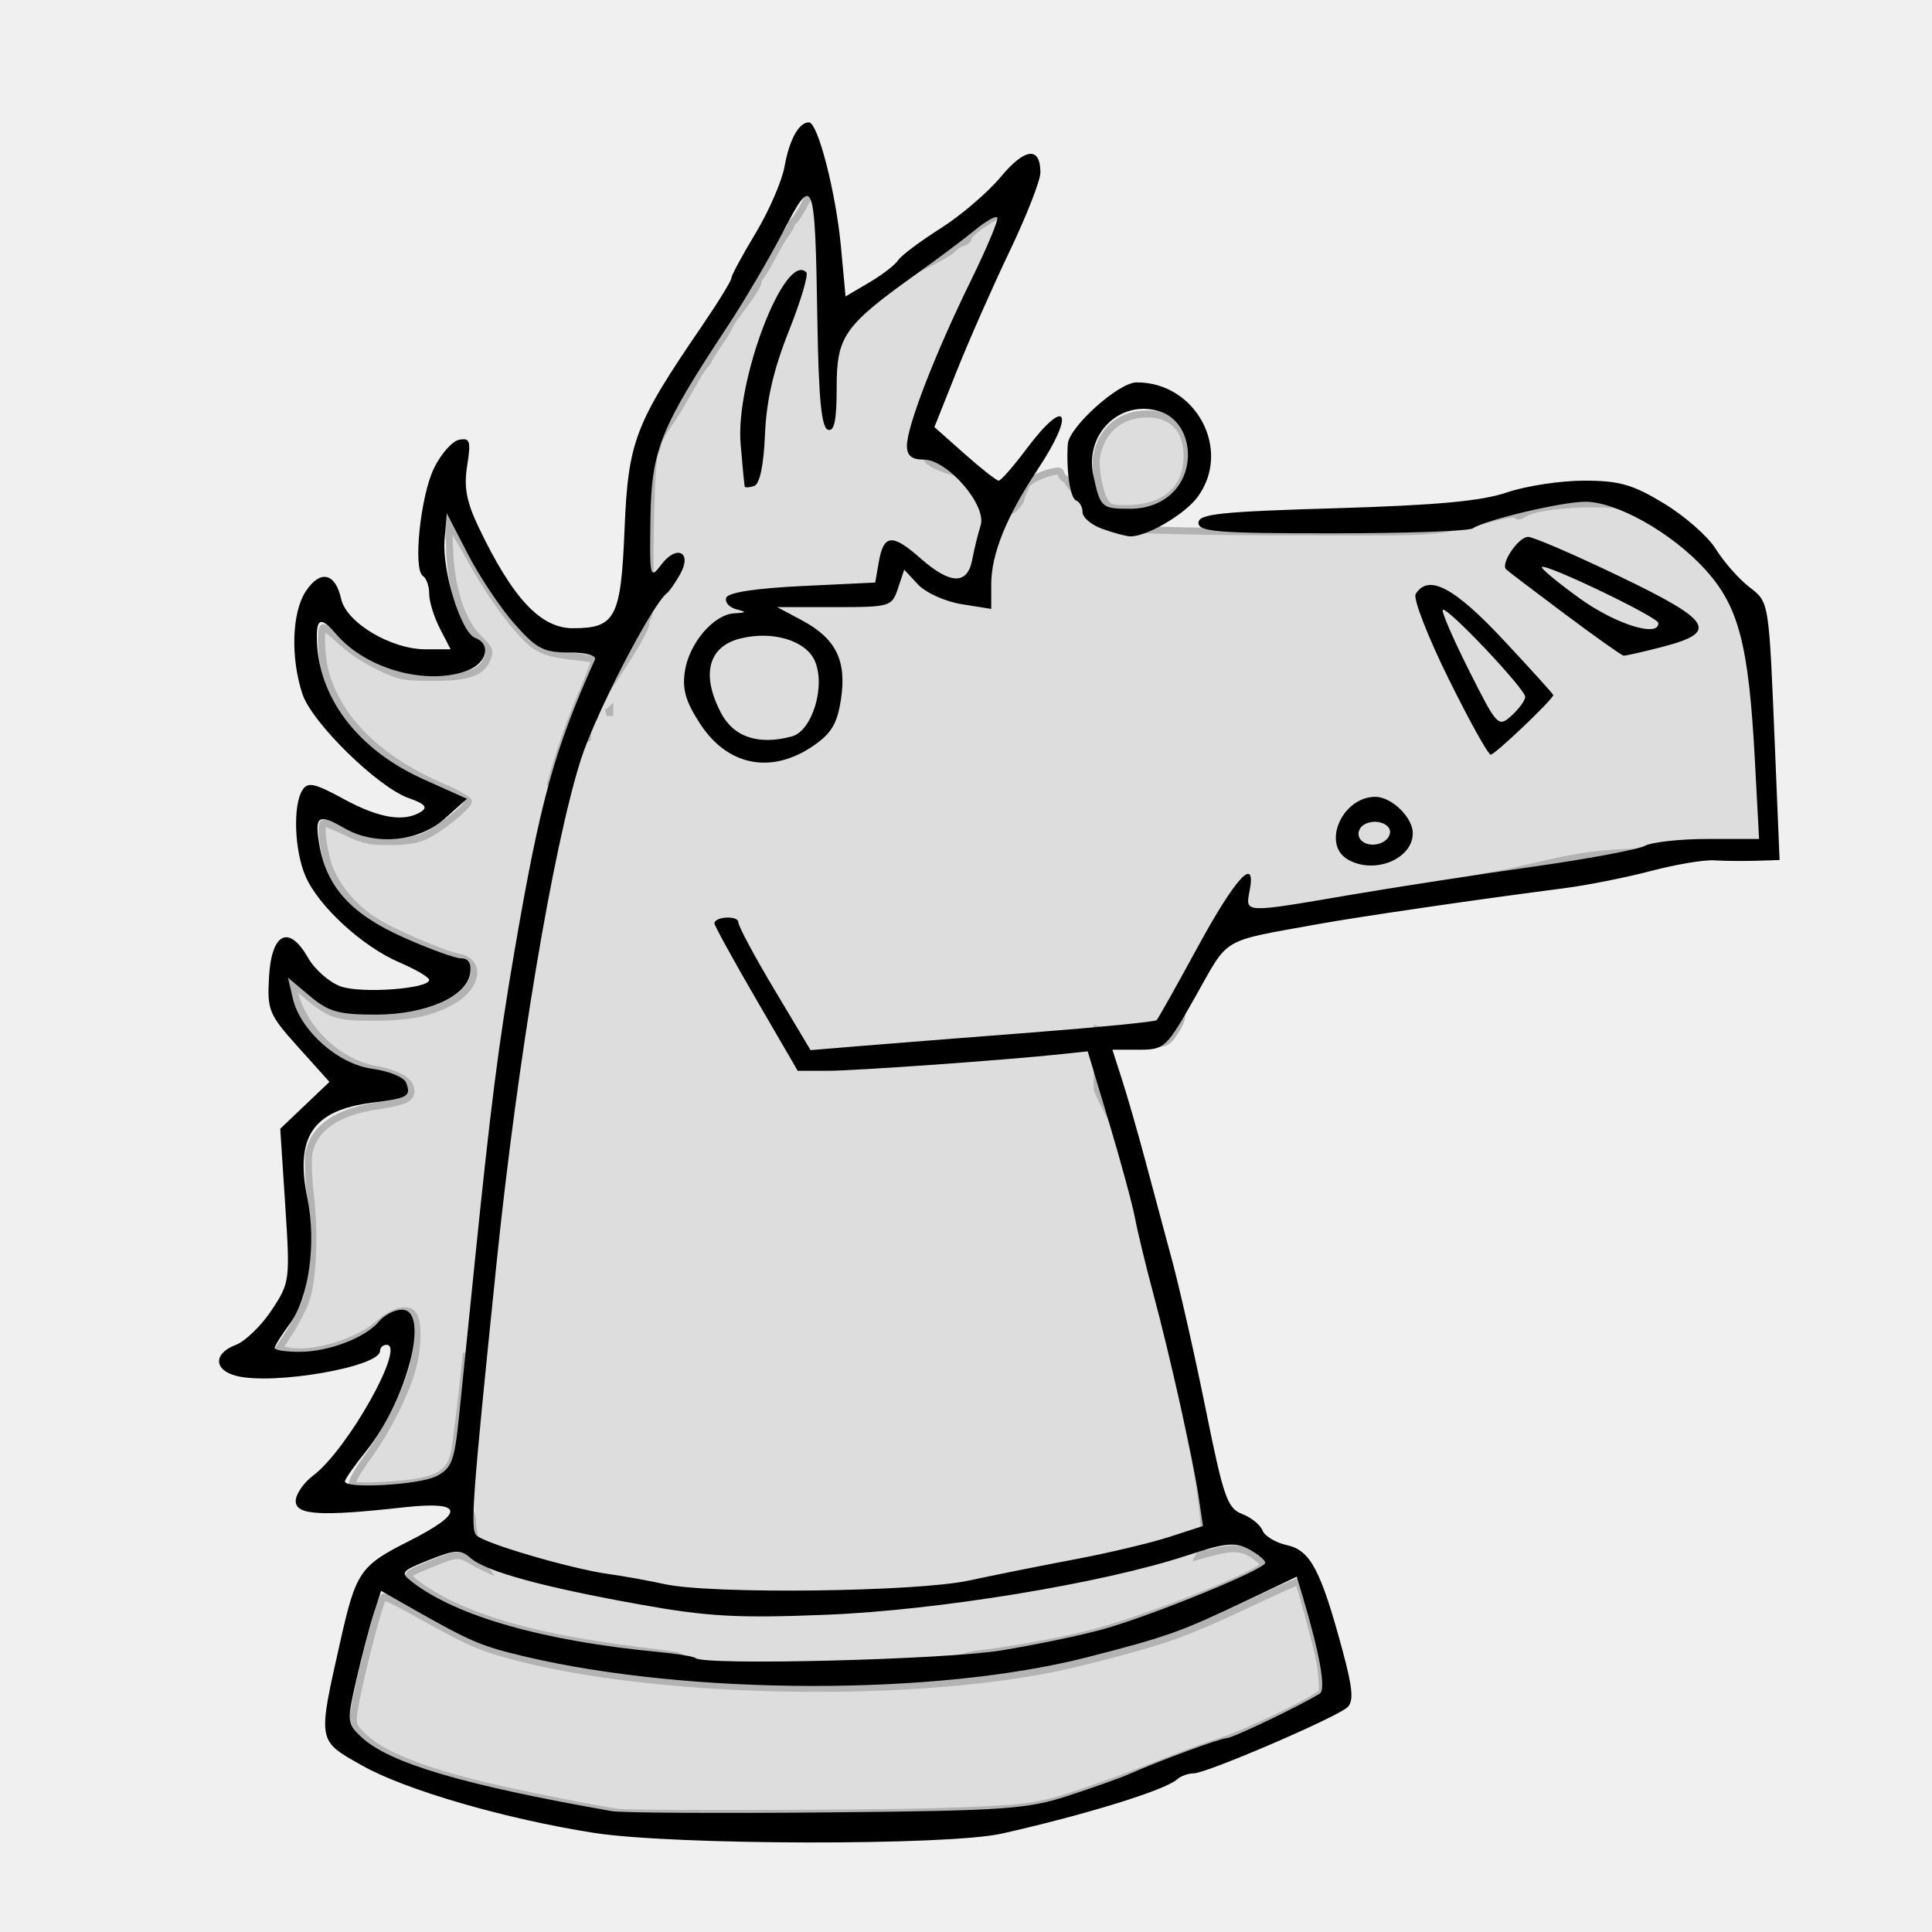
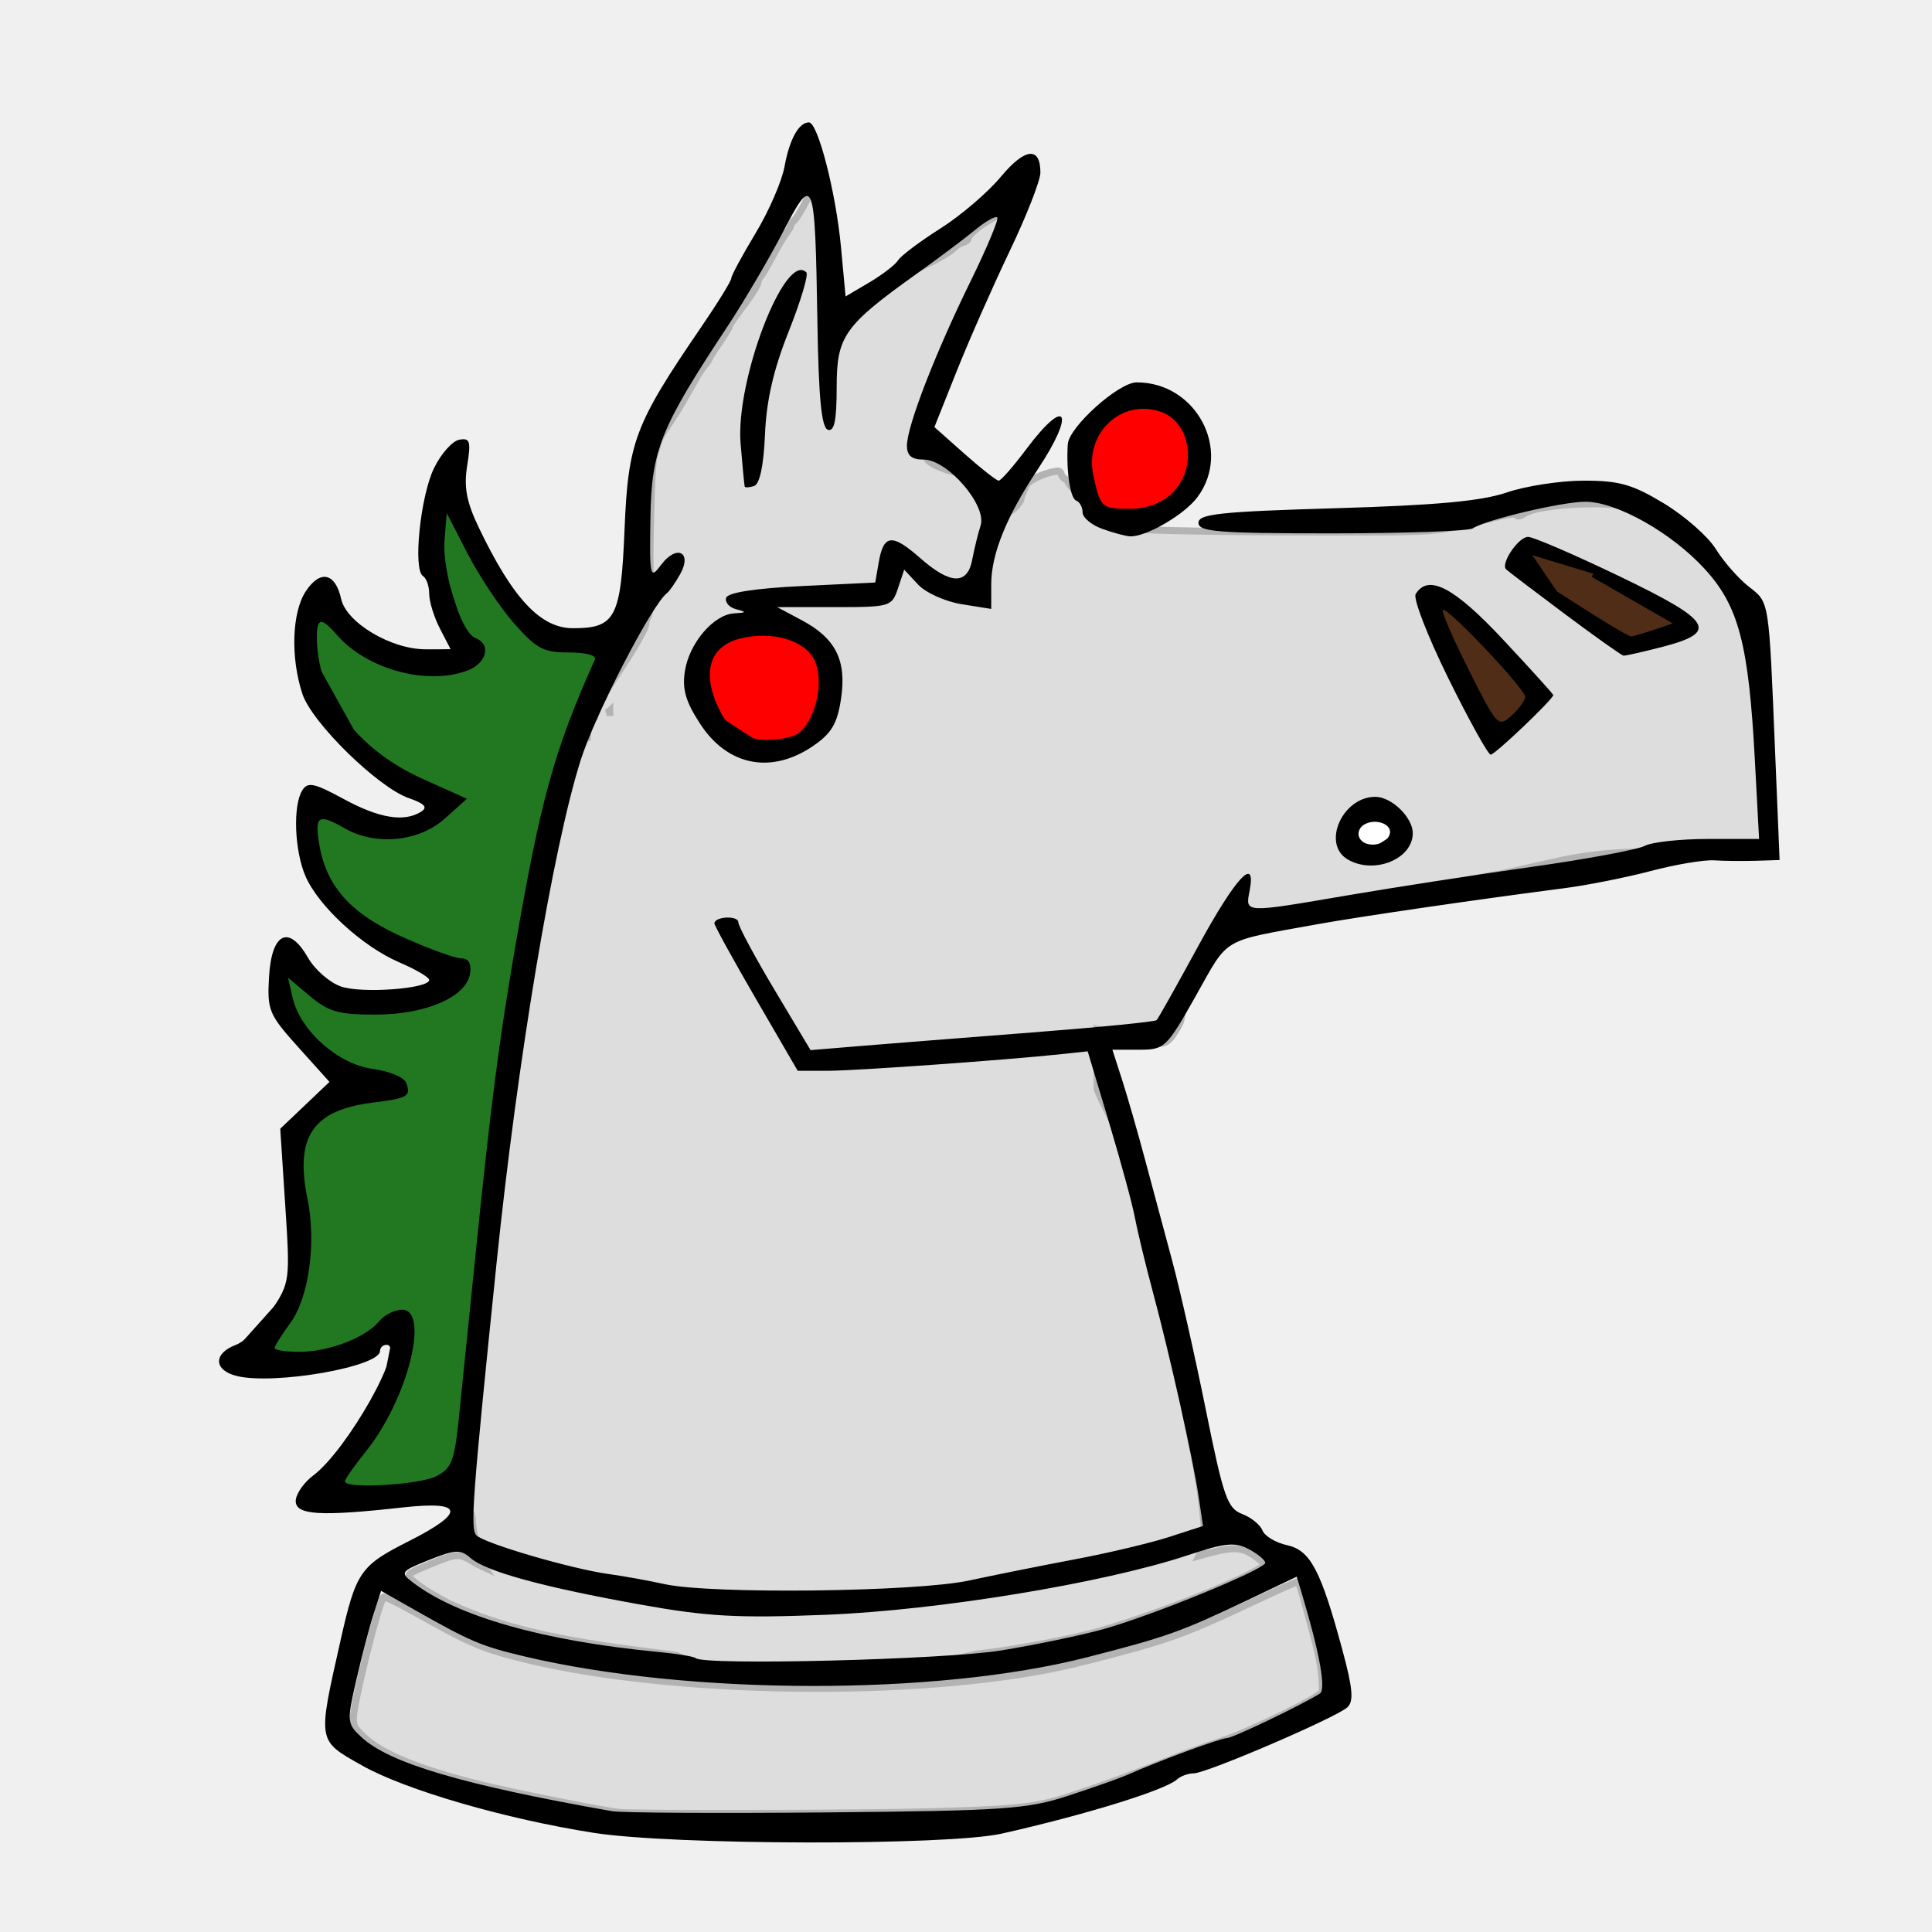
<svg xmlns="http://www.w3.org/2000/svg" id="svg3233" version="1.1" width="275" height="275">
  <defs id="defs3237">
    </defs>
  <path style="fill:#dddddd;fill-opacity:1;stroke:#b3b3b3;stroke-width:1;stroke-miterlimit:4;stroke-opacity:1;stroke-dasharray:none" d="m 115.788,26.918 c -0.216,-0.004 -0.505,0.652 -1.062,1.75 -0.615,1.211 -1.354,2.414 -1.656,2.688 -0.302,0.273 -0.531,0.636 -0.531,0.781 0,0.146 -0.34,0.679 -0.719,1.188 -0.378,0.508 -1.232,1.973 -1.906,3.25 -0.674,1.277 -1.401,2.498 -1.625,2.75 -0.224,0.252 -0.406,0.646 -0.406,0.875 0,0.409 -1.072,2.05 -3.031,4.625 -0.547,0.718 -1.021,1.454 -1.031,1.625 -0.011,0.171 -0.671,1.248 -1.469,2.406 -0.798,1.159 -1.438,2.185 -1.438,2.281 0,0.097 -0.232,0.452 -0.531,0.781 -0.299,0.33 -0.884,1.188 -1.281,1.906 -0.397,0.718 -1.026,1.83 -1.406,2.469 -0.381,0.639 -0.885,1.52 -1.125,1.938 -0.24,0.417 -1.011,1.574 -1.688,2.594 -0.677,1.02 -1.217,2.035 -1.219,2.25 -10e-4,0.215 -0.18,0.809 -0.406,1.312 -0.299,0.667 -0.488,2.866 -0.625,8.156 -0.103,3.991 -0.144,7.844 -0.094,8.562 0.168,2.423 -0.01,6.479 -0.312,6.781 -0.165,0.165 -0.307,0.579 -0.312,0.906 -0.011,0.669 -1.619,3.486 -4.156,7.281 -0.936,1.4 -1.722,2.702 -1.75,2.875 -0.028,0.173 -0.269,0.632 -0.531,1.031 -0.262,0.399 -0.583,1.073 -0.688,1.5 l 0,0.062 -0.031,0.031 c -0.007,0.012 -0.031,0.019 -0.031,0.031 l 0,0.125 -0.062,0.25 -0.562,0 c -0.287,0 -0.5,0.089 -0.5,0.188 l 0,2.875 c -0.569,0.206 -1.515,1.09 -2.625,2.531 -0.934,1.212 -1.845,2.722 -2.688,4.281 1.301,-4.802 2.705,-8.832 4.531,-13.156 1.09,-2.58 1.941,-4.747 1.875,-4.812 -0.066,-0.066 -1.641,-0.292 -3.5,-0.5 -2.509,-0.281 -3.783,-0.653 -4.969,-1.438 -1.992,-1.318 -5.835,-6.325 -8.562,-11.156 -1.141,-2.021 -2.467,-4.335 -2.938,-5.125 l -0.875,-1.406 0.156,4.094 c 0.203,5.556 1.736,10.181 4.125,12.5 1.494,1.451 1.634,1.746 1.281,2.75 -0.74,2.104 -2.699,2.823 -7.781,2.812 -4.334,-0.009 -4.641,-0.092 -7.688,-1.531 -1.916,-0.905 -4.067,-2.329 -5.438,-3.625 -1.248,-1.18 -2.391,-2.046 -2.531,-1.906 -0.397,0.397 -0.226,4.272 0.281,6.156 1.864,6.922 7.594,12.565 16.719,16.5 2.084,0.899 3.745,1.844 3.688,2.094 -0.186,0.803 -4.156,3.979 -6.062,4.844 -1.357,0.616 -2.712,0.837 -5.125,0.844 -2.859,0.009 -3.642,-0.157 -6.094,-1.312 -1.549,-0.73 -3.018,-1.344 -3.25,-1.344 -0.683,0 -0.063,4.589 0.906,6.781 1.223,2.764 3.293,5.193 6.062,7.031 2.562,1.701 9.874,4.867 12.25,5.312 3.104,0.582 2.64,4.102 -0.812,6.125 -2.945,1.726 -6.031,2.392 -11.312,2.406 -5.309,0.014 -6.168,-0.282 -9.625,-3.156 l -2,-1.656 0.281,1.188 c 1.27,5.314 6.225,10.07 11.5,11.031 2.921,0.532 4.749,1.5 5.031,2.625 0.371,1.476 -0.51,1.96 -4.562,2.562 -5.964,0.887 -9.207,3.146 -9.906,6.875 -0.151,0.803 -0.04,3.513 0.25,6.031 0.634,5.504 0.339,11.95 -0.656,14.781 -0.397,1.129 -1.437,3.177 -2.312,4.531 l -1.594,2.438 1.562,0.281 c 3.546,0.604 9.701,-1.288 12.656,-3.875 2.155,-1.887 4.162,-2.415 4.969,-1.312 0.735,1.006 0.712,4.38 -0.062,7.406 -0.917,3.58 -3.601,8.948 -6.406,12.812 -1.378,1.898 -2.35,3.581 -2.188,3.844 0.205,0.331 1.579,0.407 4.656,0.219 7.046,-0.431 9.031,-1.347 9.812,-4.469 0.242,-0.965 1.026,-7.29 1.719,-14.062 0.012,-0.122 0.019,-0.191 0.031,-0.312 2.14e-4,0.227 -2.7e-4,0.331 0,0.562 0.018,15.272 0.191,21.788 0.594,22.219 0.142,0.152 0.281,0.77 0.281,1.375 0,1.075 0.984,5.139 1.469,6.062 0.034,0.064 0.169,0.225 0.25,0.344 -0.579,-0.271 -1.11,-0.533 -1.562,-0.812 -2.043,-1.261 -2.44,-1.218 -6,0.25 -3.286,1.355 -3.5,1.491 -3,2.094 0.687,0.828 3.753,2.772 5.938,3.781 6.799,3.139 14.849,5.052 27.938,6.656 1.531,0.188 2.894,0.373 4,0.531 4.251,1.994 8.01,3.784 8.25,4 0.357,0.321 9.946,0.113 12.906,-0.281 1.197,-0.159 3.178,-0.362 4.375,-0.469 3.316,-0.296 11.828,-1.877 13.625,-2.531 0.685,-0.249 2.108,-0.607 3.5,-0.906 3.941,-0.402 11.07,-1.642 15.812,-2.812 8.14,-2.008 25.52,-8.94 25.188,-10.031 -0.049,-0.16 -0.702,-0.7 -1.469,-1.219 -0.999,-0.676 -1.833,-1.008 -3.156,-0.938 -1.079,0.058 -2.526,0.399 -4.625,1 0.417,-0.784 0.684,-1.661 0.75,-2.625 0,-2.945 -0.758,-8.467 -1.844,-13.469 -0.399,-1.836 -1.254,-6.36 -1.906,-10.031 -0.652,-3.672 -1.442,-7.921 -1.75,-9.438 -1.472,-7.247 -2.457,-11.636 -3.062,-13.625 -0.365,-1.197 -0.936,-3.178 -1.281,-4.375 -0.937,-3.253 -1.499,-4.7 -2.094,-5.469 -0.294,-0.381 -0.531,-0.929 -0.531,-1.219 0,-0.29 -0.671,-1.765 -1.469,-3.281 -0.649,-1.232 -1.163,-2.384 -1.344,-2.906 l 0,-8.5 c 0.504,0.123 0.983,0.186 1.406,0.188 0.797,0.002 1.826,0.259 2.469,0.594 0.608,0.317 1.967,0.727 3,0.938 2.632,0.536 3.065,0.397 4.219,-1.406 0.845,-1.321 1,-1.801 1,-3.312 0,-2.338 0.403,-3.169 3.312,-7.062 3.834,-5.131 4.721,-5.659 9.875,-5.688 1.516,-0.009 3.59,-0.241 4.938,-0.562 1.277,-0.305 3.456,-0.697 4.812,-0.875 4.312,-0.566 5.878,-0.894 9,-1.812 5.317,-1.565 7.382,-2.051 12.75,-3 1.197,-0.212 4.456,-0.937 7.25,-1.594 5.737,-1.348 9.962,-1.74 18.625,-1.75 4.304,-0.005 5.408,-0.105 6.938,-0.594 1.148,-0.367 2.598,-0.562 3.969,-0.562 1.952,0 2.155,-0.043 1.969,-0.5 -0.114,-0.279 -0.203,-5.739 -0.188,-12.125 0.031,-12.521 0.083,-12.163 -1.656,-17.969 -1.367,-4.562 -4.033,-8.78 -6.562,-10.344 -0.548,-0.339 -0.974,-0.766 -0.938,-0.938 0.114,-0.537 -3.154,-2.974 -5.656,-4.219 -1.318,-0.656 -3.244,-1.411 -4.281,-1.688 -3.666,-0.977 -13.231,-0.477 -15.344,0.812 -0.743,0.454 -1.048,0.527 -1.219,0.25 -0.173,-0.279 -1.147,-0.131 -4.25,0.656 -7.114,1.806 -6.987,1.809 -23.312,1.781 -18.174,-0.031 -28.027,-0.264 -29.188,-0.656 -1.411,-0.477 -2.75,-1.238 -2.75,-1.562 0,-0.166 -0.99,-1.271 -2.188,-2.469 -1.197,-1.197 -2.156,-2.291 -2.156,-2.438 0,-0.147 -0.183,-0.352 -0.406,-0.438 -0.224,-0.086 -0.485,-0.392 -0.562,-0.688 -0.124,-0.473 -0.269,-0.523 -1.344,-0.281 -1.658,0.372 -3.502,1.366 -3.688,1.969 -0.084,0.272 -0.258,0.692 -0.406,0.969 -0.148,0.277 -0.281,0.684 -0.281,0.875 0,0.402 -1.143,1.688 -1.5,1.688 -0.132,0 -0.25,-0.292 -0.25,-0.656 0,-0.44 -0.251,-0.788 -0.781,-1.031 -1.45,-0.664 -2.125,-1.071 -2.125,-1.281 0,-0.516 -2.82,-2.062 -4.438,-2.438 -2.234,-0.519 -4.25,-1.492 -4.25,-2.031 0,-0.225 -0.198,-0.406 -0.438,-0.406 -1.252,0 0.244,-6.702 2.562,-11.438 0.864,-1.765 1.74,-3.736 1.938,-4.375 0.402,-1.299 1.424,-3.433 2.969,-6.25 0.569,-1.038 1.511,-3.108 2.094,-4.625 0.583,-1.517 1.357,-3.593 1.75,-4.594 0.802,-2.042 0.948,-3.25 0.344,-3.25 -1.231,0 -5.406,2.8 -5.406,3.625 0,0.209 -0.324,0.463 -0.719,0.562 -0.395,0.099 -0.957,0.436 -1.25,0.75 -0.596,0.639 -2.234,1.575 -4.938,2.875 -0.998,0.48 -1.812,1.012 -1.812,1.156 0,0.144 -0.297,0.312 -0.656,0.406 -0.359,0.094 -1.131,0.657 -1.719,1.219 -0.588,0.562 -1.229,1 -1.406,1 -0.177,0 -0.936,0.564 -1.688,1.25 -2.419,2.208 -3.282,2.812 -4,2.812 -0.639,0 -0.688,-0.112 -0.688,-1.281 0,-0.708 -0.276,-2.36 -0.594,-3.688 -0.318,-1.327 -0.586,-3.153 -0.594,-4.031 -0.008,-0.878 -0.115,-2.111 -0.25,-2.75 -0.135,-0.639 -0.453,-2.268 -0.719,-3.625 -0.508,-2.597 -0.691,-3.682 -0.969,-3.688 z m 47.5,32 c -0.237,8.31e-4 -0.469,0.011 -0.719,0.031 -3.418,0.283 -5.804,2.475 -6.469,5.969 -0.3,1.578 0.38,5.237 1.219,6.562 0.497,0.785 0.935,0.906 2.969,0.906 5.488,0 8.691,-2.743 8.688,-7.469 -0.003,-3.824 -2.127,-6.012 -5.688,-6 z m -76.5,42.281 0,0.219 -0.438,0 0.312,-0.156 c 0.045,-0.022 0.081,-0.041 0.125,-0.062 z M 184.819,225.105 c -0.058,-0.062 -2.839,1.186 -6.156,2.75 -7.182,3.387 -10.348,4.689 -14.188,5.875 -3.972,1.226 -11.301,3.125 -14.781,3.812 -22.047,4.352 -56.987,3.499 -76.906,-1.875 -4.578,-1.235 -6.359,-2.035 -13.75,-6.188 -2.305,-1.295 -4.317,-2.278 -4.438,-2.156 -0.725,0.734 -4.312,15.114 -4.312,17.281 0,1.047 0.17,1.372 1.438,2.594 2.582,2.488 7.941,4.681 16.844,6.875 4.813,1.186 17.427,3.7 19.594,3.906 2.574,0.245 34.352,0.176 44.125,-0.094 11.071,-0.305 14.059,-0.568 17.562,-1.469 2.622,-0.674 10.158,-3.34 16.125,-5.719 2.395,-0.955 5.852,-2.226 7.688,-2.812 4.091,-1.306 14.473,-6.378 14.531,-7.094 0.095,-1.17 -0.093,-3.248 -0.5,-5.125 -0.479,-2.21 -2.704,-10.381 -2.875,-10.562 z" id="rect3307" />
+   <path style="fill:#ff0000;stroke:#000000;stroke-width:1px;stroke-linecap:butt;stroke-linejoin:miter;stroke-opacity:1" d="m 99.337,93.567 1.231,7.799 8.825,5.747 6.978,-3.284 2.258,-8.21 -4.926,-5.747 -8.825,-1.231" id="path2820" />
+   <path style="fill:#ff0000;stroke:#000000;stroke-width:1px;stroke-linecap:butt;stroke-linejoin:miter;stroke-opacity:1" d="m 154.957,61.139 -1.026,5.336 2.668,6.362 5.747,2.052 6.978,-5.542 1.231,-7.594 -6.157,-5.541 -4.515,0.821" id="path2822" />
+   <path style="fill:#502d16;stroke:#000000;stroke-width:1px;stroke-linecap:butt;stroke-linejoin:miter;stroke-opacity:1" d="m 205.035,84.742 4.926,3.489 9.441,11.083 -6.568,5.952 -9.236,-19.908" id="path2824" />
+   <path style="fill:#ffffff;stroke:#000000;stroke-width:1px;stroke-linecap:butt;stroke-linejoin:miter;stroke-opacity:1" d="m 193.132,115.938 4.721,-0.616 1.437,3.489 -4.515,2.873 -3.489,-2.258" id="path2832" />
+   <path style="fill:#217821;stroke:#000000;stroke-width:1px;stroke-linecap:butt;stroke-linejoin:miter;stroke-opacity:1;fill-opacity:1" d="m 87.433,91.104 -6.568,16.419 -6.568,32.018 -8.62,71.219 -21.345,3.284 c 0,0 10.057,-14.162 10.262,-14.983 0.205,-0.821 2.052,-10.262 2.052,-10.262 l -10.467,5.131 -12.725,-1.026 8.825,-9.852 -1.642,-22.166 9.852,-6.773 -5.542,-4.31 c 0,0 -5.131,-6.362 -5.336,-7.389 -0.205,-1.026 0.821,-6.773 0.821,-6.773 l 6.157,5.542 c 0,0 11.288,1.026 12.314,0.41 1.026,-0.616 6.362,-3.079 6.362,-3.079 l -10.262,-5.131 -9.236,-6.157 -1.847,-12.314 12.725,3.284 6.773,-3.9 -11.699,-6.978 -8.21,-14.777 2.258,-7.389 8.21,8.415 12.52,-0.821 -5.542,-17.24 2.873,-4.721 12.725,19.703" id="path2834" />
  <path style="fill:#000000" d="m 84.558,260.894 c -12.598,-1.969 -26.838,-6.104 -33.005,-9.584 -6.423,-3.625 -6.356,-3.245 -3.105,-17.706 2.22,-9.872 2.806,-10.732 9.682,-14.203 8.212,-4.145 7.941,-5.805 -0.788,-4.834 -11.731,1.304 -15.25,1.095 -15.25,-0.909 0,-0.969 1.121,-2.605 2.491,-3.634 4.879,-3.664 13.262,-18.604 10.439,-18.604 -0.512,0 -0.93,0.395 -0.93,0.879 0,2.252 -15.117,4.883 -20.416,3.553 -3.271,-0.821 -3.338,-3.195 -0.125,-4.416 1.353,-0.514 3.653,-2.739 5.111,-4.943 2.599,-3.927 2.638,-4.228 1.94,-14.918 l -0.713,-10.91 3.504,-3.334 3.504,-3.334 -4.449,-4.948 c -4.185,-4.654 -4.431,-5.25 -4.152,-10.029 0.366,-6.267 2.828,-7.459 5.551,-2.689 0.96,1.682 3.064,3.52 4.676,4.085 2.959,1.036 12.57,0.324 12.57,-0.932 0,-0.373 -1.913,-1.498 -4.25,-2.5 -5.267,-2.257 -11.531,-8.013 -13.366,-12.281 -1.572,-3.656 -1.802,-10.073 -0.438,-12.229 0.77,-1.216 1.704,-1.017 5.87,1.25 5.054,2.751 8.625,3.338 11.03,1.813 0.988,-0.626 0.52,-1.141 -1.758,-1.935 -4.387,-1.529 -13.787,-10.736 -15.136,-14.826 -1.705,-5.166 -1.499,-11.591 0.468,-14.593 2.051,-3.13 4.221,-2.669 5.046,1.071 0.744,3.373 7.101,7.166 12.007,7.166 l 3.578,0 -1.526,-2.95 c -0.839,-1.623 -1.526,-3.846 -1.526,-4.941 0,-1.095 -0.399,-2.237 -0.887,-2.539 -1.447,-0.894 -0.368,-11.388 1.582,-15.377 0.993,-2.031 2.603,-3.84 3.579,-4.021 1.541,-0.285 1.69,0.2 1.132,3.69 -0.493,3.082 -0.106,5.139 1.661,8.828 4.831,10.086 8.785,14.31 13.394,14.31 6.057,0 6.826,-1.47 7.344,-14.047 0.515,-12.506 1.448,-14.971 10.878,-28.766 2.374,-3.472 4.317,-6.622 4.319,-7 0.001,-0.378 1.553,-3.258 3.448,-6.4 1.895,-3.142 3.752,-7.417 4.128,-9.5 0.697,-3.869 2.033,-6.287 3.473,-6.287 1.273,0 3.838,9.966 4.558,17.711 l 0.657,7.064 3.375,-1.991 c 1.856,-1.095 3.709,-2.523 4.117,-3.172 0.408,-0.649 3.108,-2.677 5.999,-4.506 2.892,-1.829 6.766,-5.141 8.61,-7.361 3.428,-4.127 5.632,-4.361 5.632,-0.598 0,1.116 -1.972,6.152 -4.381,11.191 -2.41,5.039 -5.805,12.733 -7.544,17.098 l -3.163,7.936 4.294,3.812 c 2.362,2.097 4.548,3.813 4.859,3.814 0.31,7.61e-4 2.081,-2.024 3.936,-4.499 5.742,-7.663 7.056,-5.307 1.615,2.896 -4.46,6.725 -6.615,12.054 -6.615,16.353 l 0,3.506 -4.219,-0.675 c -2.321,-0.371 -5.108,-1.629 -6.194,-2.795 l -1.975,-2.12 -0.889,2.667 c -0.866,2.598 -1.098,2.667 -9.04,2.667 l -8.151,0 3.484,1.857 c 4.855,2.587 6.425,5.723 5.603,11.194 -0.529,3.524 -1.352,4.917 -3.955,6.699 -5.933,4.061 -12.15,2.872 -16.051,-3.07 -2.103,-3.203 -2.621,-4.973 -2.218,-7.573 0.62,-3.995 4.094,-8.059 7.03,-8.223 1.766,-0.099 1.807,-0.186 0.27,-0.584 -0.993,-0.257 -1.632,-0.993 -1.42,-1.634 0.246,-0.744 4.156,-1.347 10.799,-1.666 l 10.413,-0.5 0.507,-2.918 c 0.688,-3.96 1.907,-4.077 5.892,-0.565 4.292,3.782 6.722,3.858 7.407,0.233 0.286,-1.512 0.824,-3.704 1.196,-4.871 0.912,-2.861 -4.712,-9.379 -8.093,-9.379 -1.721,0 -2.396,-0.558 -2.396,-1.977 0,-2.756 4.02,-13.145 9.055,-23.401 2.336,-4.759 4.048,-8.852 3.803,-9.097 -0.244,-0.244 -1.65,0.55 -3.123,1.765 -1.473,1.215 -5.198,4.01 -8.278,6.21 -10.42,7.444 -11.458,8.915 -11.458,16.232 0,4.703 -0.336,6.323 -1.25,6.02 -0.911,-0.303 -1.316,-4.465 -1.492,-15.333 -0.337,-20.77 -0.524,-21.255 -4.917,-12.785 -1.959,3.777 -5.494,9.792 -7.855,13.367 -9.606,14.545 -10.843,17.621 -10.994,27.333 -0.132,8.503 -0.072,8.761 1.548,6.614 2.19,-2.904 4.434,-1.778 2.69,1.349 -0.676,1.212 -1.523,2.429 -1.882,2.704 -2.16,1.657 -10.208,17.227 -12.279,23.758 -3.952,12.459 -9.011,42.723 -11.994,71.742 -3.433,33.398 -3.752,37.722 -2.852,38.622 1.156,1.156 13.48,4.765 18.778,5.499 2.2,0.305 5.8,0.954 8,1.442 6.573,1.458 35.758,1.119 43.303,-0.504 3.684,-0.792 10.522,-2.162 15.197,-3.043 4.675,-0.881 10.669,-2.305 13.32,-3.163 l 4.82,-1.561 -0.612,-4.146 c -0.788,-5.339 -4.107,-20.185 -6.516,-29.146 -1.035,-3.85 -2.178,-8.575 -2.539,-10.5 -0.361,-1.925 -2.026,-8.062 -3.7,-13.637 l -3.044,-10.137 -3.615,0.388 c -7.873,0.845 -29.462,2.385 -33.442,2.385 l -4.218,0 -5.953,-10.25 c -3.274,-5.638 -5.932,-10.475 -5.907,-10.75 0.09,-0.982 3.404,-1.127 3.404,-0.15 0,0.548 2.314,4.869 5.143,9.602 l 5.143,8.605 7.107,-0.588 c 3.909,-0.323 14.898,-1.19 24.421,-1.926 9.523,-0.736 17.5,-1.524 17.726,-1.751 0.227,-0.227 2.833,-4.864 5.792,-10.305 5.424,-9.975 8.429,-13.251 7.448,-8.119 -0.614,3.211 -0.924,3.197 14.056,0.638 6.415,-1.096 18.123,-2.905 26.017,-4.02 7.895,-1.115 15.178,-2.469 16.184,-3.008 1.007,-0.539 5.077,-0.98 9.045,-0.98 l 7.214,0 -0.601,-11.25 c -0.881,-16.51 -2.302,-21.91 -7.159,-27.205 -4.736,-5.163 -12.529,-9.545 -16.977,-9.545 -3.315,0 -14.209,2.578 -16.004,3.787 -0.582,0.392 -9.607,0.713 -20.057,0.713 -16.222,0 -19,-0.219 -19,-1.5 0,-1.262 3.089,-1.591 19.5,-2.074 14.391,-0.424 20.786,-1.013 24.409,-2.25 2.7,-0.922 7.628,-1.676 10.951,-1.676 5.049,0 6.925,0.534 11.412,3.25 2.953,1.788 6.27,4.705 7.37,6.484 1.101,1.778 3.2,4.177 4.666,5.33 2.985,2.348 2.862,1.572 3.778,23.686 l 0.632,15.25 -3.359,0.106 c -1.847,0.058 -4.537,0.031 -5.977,-0.061 -1.44,-0.092 -5.49,0.591 -9,1.518 -3.51,0.927 -9.082,2.033 -12.382,2.457 -11.93,1.534 -29.127,4.043 -35,5.106 -13.956,2.528 -12.592,1.729 -17.349,10.161 -4.224,7.487 -4.463,7.713 -8.127,7.713 l -3.776,0 1.37,4.25 c 0.753,2.337 2.212,7.4 3.241,11.25 1.03,3.85 2.781,10.375 3.892,14.5 1.111,4.125 3.279,13.73 4.817,21.344 2.492,12.333 3.053,13.941 5.14,14.735 1.289,0.49 2.594,1.545 2.901,2.345 0.307,0.8 1.88,1.744 3.496,2.099 3.329,0.731 4.813,3.544 7.9,14.977 1.461,5.412 1.618,7.249 0.692,8.1 -1.6,1.469 -20.05,9.4 -21.867,9.4 -0.787,0 -1.859,0.389 -2.381,0.864 -1.678,1.525 -13.014,5.031 -24.95,7.716 -7.694,1.731 -46.736,1.66 -58.035,-0.105 z m 67.535,-5.303 c 3.575,-1.167 7.4,-2.523 8.5,-3.013 4.314,-1.922 13.09,-5.159 14.019,-5.171 0.847,-0.011 10.414,-4.592 13.248,-6.343 0.908,-0.561 0.017,-5.6 -2.457,-13.893 l -0.82,-2.749 -6.995,3.332 c -9.504,4.527 -11.476,5.23 -22.903,8.155 -21.406,5.48 -56.632,5.417 -80.059,-0.142 -6.121,-1.453 -7.638,-2.097 -15.709,-6.675 l -4.676,-2.652 -1.048,3.241 c -0.576,1.782 -1.687,6.019 -2.468,9.416 -1.37,5.956 -1.344,6.246 0.724,8.17 3.978,3.701 14.428,6.789 35.644,10.532 1.375,0.243 15.1,0.323 30.5,0.179 25.402,-0.238 28.603,-0.459 34.5,-2.384 z m -9.573,-20.669 c 4.91,-0.805 11.435,-2.163 14.5,-3.019 7.055,-1.97 23.073,-8.531 23.073,-9.451 0,-0.382 -1.049,-1.256 -2.332,-1.942 -1.955,-1.046 -3.369,-0.904 -8.75,0.88 -11.931,3.955 -35.422,7.818 -51.425,8.456 -12.617,0.503 -16.838,0.27 -26.5,-1.465 -13.867,-2.49 -21.933,-4.703 -24.118,-6.62 -1.411,-1.238 -2.185,-1.201 -5.887,0.28 -4.012,1.605 -4.151,1.79 -2.375,3.159 6.319,4.87 18.644,8.377 34.887,9.926 2.75,0.262 5.188,0.661 5.417,0.885 1.11,1.087 35.482,0.226 43.51,-1.09 z M 62.093,210.127 c 2.179,-1.101 2.592,-2.159 3.215,-8.235 0.393,-3.835 1.425,-13.947 2.292,-22.472 2.237,-21.985 3.376,-30.892 5.625,-44 3.697,-21.548 5.635,-28.577 11.448,-41.523 0.272,-0.607 -1.231,-1.023 -3.695,-1.023 -3.609,0 -4.629,-0.538 -7.77,-4.1 -1.989,-2.255 -4.966,-6.716 -6.616,-9.912 l -3,-5.812 -0.313,3.736 c -0.377,4.497 2.346,13.24 4.365,14.015 2.321,0.891 1.673,3.583 -1.116,4.643 -5.736,2.181 -14.361,-0.184 -18.595,-5.098 -2.162,-2.509 -2.841,-2.432 -2.834,0.323 0.021,8.415 5.703,16 15.168,20.248 l 6.198,2.781 -3.202,2.861 c -3.646,3.258 -9.815,3.85 -14.17,1.361 -3.767,-2.153 -4.316,-1.835 -3.673,2.126 0.993,6.12 4.472,10.013 11.932,13.35 3.717,1.663 7.461,3.024 8.32,3.024 1.027,0 1.452,0.731 1.241,2.138 -0.5,3.342 -6.294,5.862 -13.477,5.862 -5.226,0 -6.676,-0.41 -9.318,-2.633 l -3.129,-2.633 0.67,2.883 c 1.086,4.674 6.449,9.441 11.362,10.1 2.335,0.313 4.488,1.199 4.783,1.969 0.742,1.933 0.281,2.208 -4.769,2.842 -8.509,1.069 -11.078,4.849 -9.275,13.649 1.299,6.339 0.206,14.152 -2.488,17.797 -1.198,1.62 -2.177,3.188 -2.177,3.486 0,0.297 1.589,0.54 3.532,0.54 4.156,0 9.405,-2.011 11.34,-4.345 0.755,-0.91 2.217,-1.655 3.25,-1.655 4.029,0 0.792,12.79 -5.09,20.11 -1.668,2.075 -3.032,4.024 -3.032,4.332 0,1.1 10.55,0.504 13,-0.734 z M 112.709,104.824 c 2.921,-0.784 4.865,-7.254 3.247,-10.807 -1.312,-2.879 -6.034,-4.274 -10.596,-3.129 -4.531,1.137 -5.578,5.093 -2.78,10.504 1.823,3.525 5.341,4.716 10.13,3.431 z m 79.134,17.515 c -3.751,-2.185 -0.789,-8.92 3.924,-8.92 2.309,0 5.326,2.931 5.326,5.174 0,3.697 -5.505,5.927 -9.25,3.746 z m 5.959,-3.547 c 0.488,-1.466 -2.021,-2.416 -3.678,-1.392 -0.708,0.438 -0.963,1.321 -0.566,1.963 0.864,1.399 3.716,1.015 4.244,-0.57 z m 8.359,-22.234 c -2.947,-5.973 -5.042,-11.373 -4.655,-12 1.795,-2.905 5.448,-1 12.452,6.493 3.924,4.198 7.134,7.745 7.134,7.882 0,0.581 -8.294,8.485 -8.904,8.485 -0.368,0 -3.08,-4.887 -6.027,-10.861 z m 10.931,2.632 c 0,-1.143 -11.167,-12.937 -11.722,-12.382 -0.222,0.222 1.452,4.095 3.72,8.607 4.013,7.981 4.177,8.155 6.063,6.448 1.066,-0.965 1.939,-2.168 1.939,-2.674 z m 5.615,-11.816 c -4.337,-3.24 -8.086,-6.092 -8.331,-6.338 -0.814,-0.814 1.763,-4.617 3.128,-4.617 0.738,0 6.595,2.526 13.016,5.614 13.234,6.364 14.191,7.947 6.07,10.052 -2.749,0.713 -5.224,1.27 -5.499,1.238 -0.275,-0.032 -4.048,-2.709 -8.385,-5.949 z m 13.34,1.295 c -0.05,-0.827 -16.035,-8.503 -16.577,-7.961 -0.186,0.186 2.241,2.198 5.392,4.471 5.096,3.676 11.313,5.616 11.185,3.49 z M 156.843,75.257 c -1.512,-0.552 -2.75,-1.604 -2.75,-2.338 0,-0.733 -0.408,-1.483 -0.908,-1.667 -0.852,-0.313 -1.437,-4.224 -1.198,-8.02 0.153,-2.439 7.22,-8.794 9.791,-8.804 8.488,-0.034 13.63,9.66 8.666,16.337 -1.874,2.52 -7.403,5.72 -9.635,5.575 -0.669,-0.043 -2.454,-0.531 -3.966,-1.083 z m 9.936,-5.012 c 3.689,-3.466 2.808,-10.109 -1.541,-11.625 -5.59,-1.949 -10.899,3.025 -9.615,9.009 0.994,4.632 1.166,4.791 5.215,4.791 2.347,0 4.443,-0.767 5.941,-2.174 z m -60.781,-0.992 c -0.053,-0.183 -0.314,-2.923 -0.581,-6.087 -0.758,-8.987 6.319,-27.437 9.358,-24.398 0.327,0.327 -0.798,4.095 -2.5,8.374 -2.176,5.47 -3.182,9.833 -3.388,14.699 -0.188,4.426 -0.744,7.069 -1.543,7.333 -0.688,0.227 -1.293,0.263 -1.346,0.08 z" id="path3245" />
+   <path style="fill:#502d16;stroke:#000000;stroke-width:1px;stroke-linecap:butt;stroke-linejoin:miter;stroke-opacity:1;fill-opacity:1" d="m 217.35,78.79 3.9,5.747 c 0,0 10.057,6.568 10.878,6.568 0.821,0 7.183,-2.258 7.183,-2.258 L 226.791,81.663" id="path2826" />
</svg>
